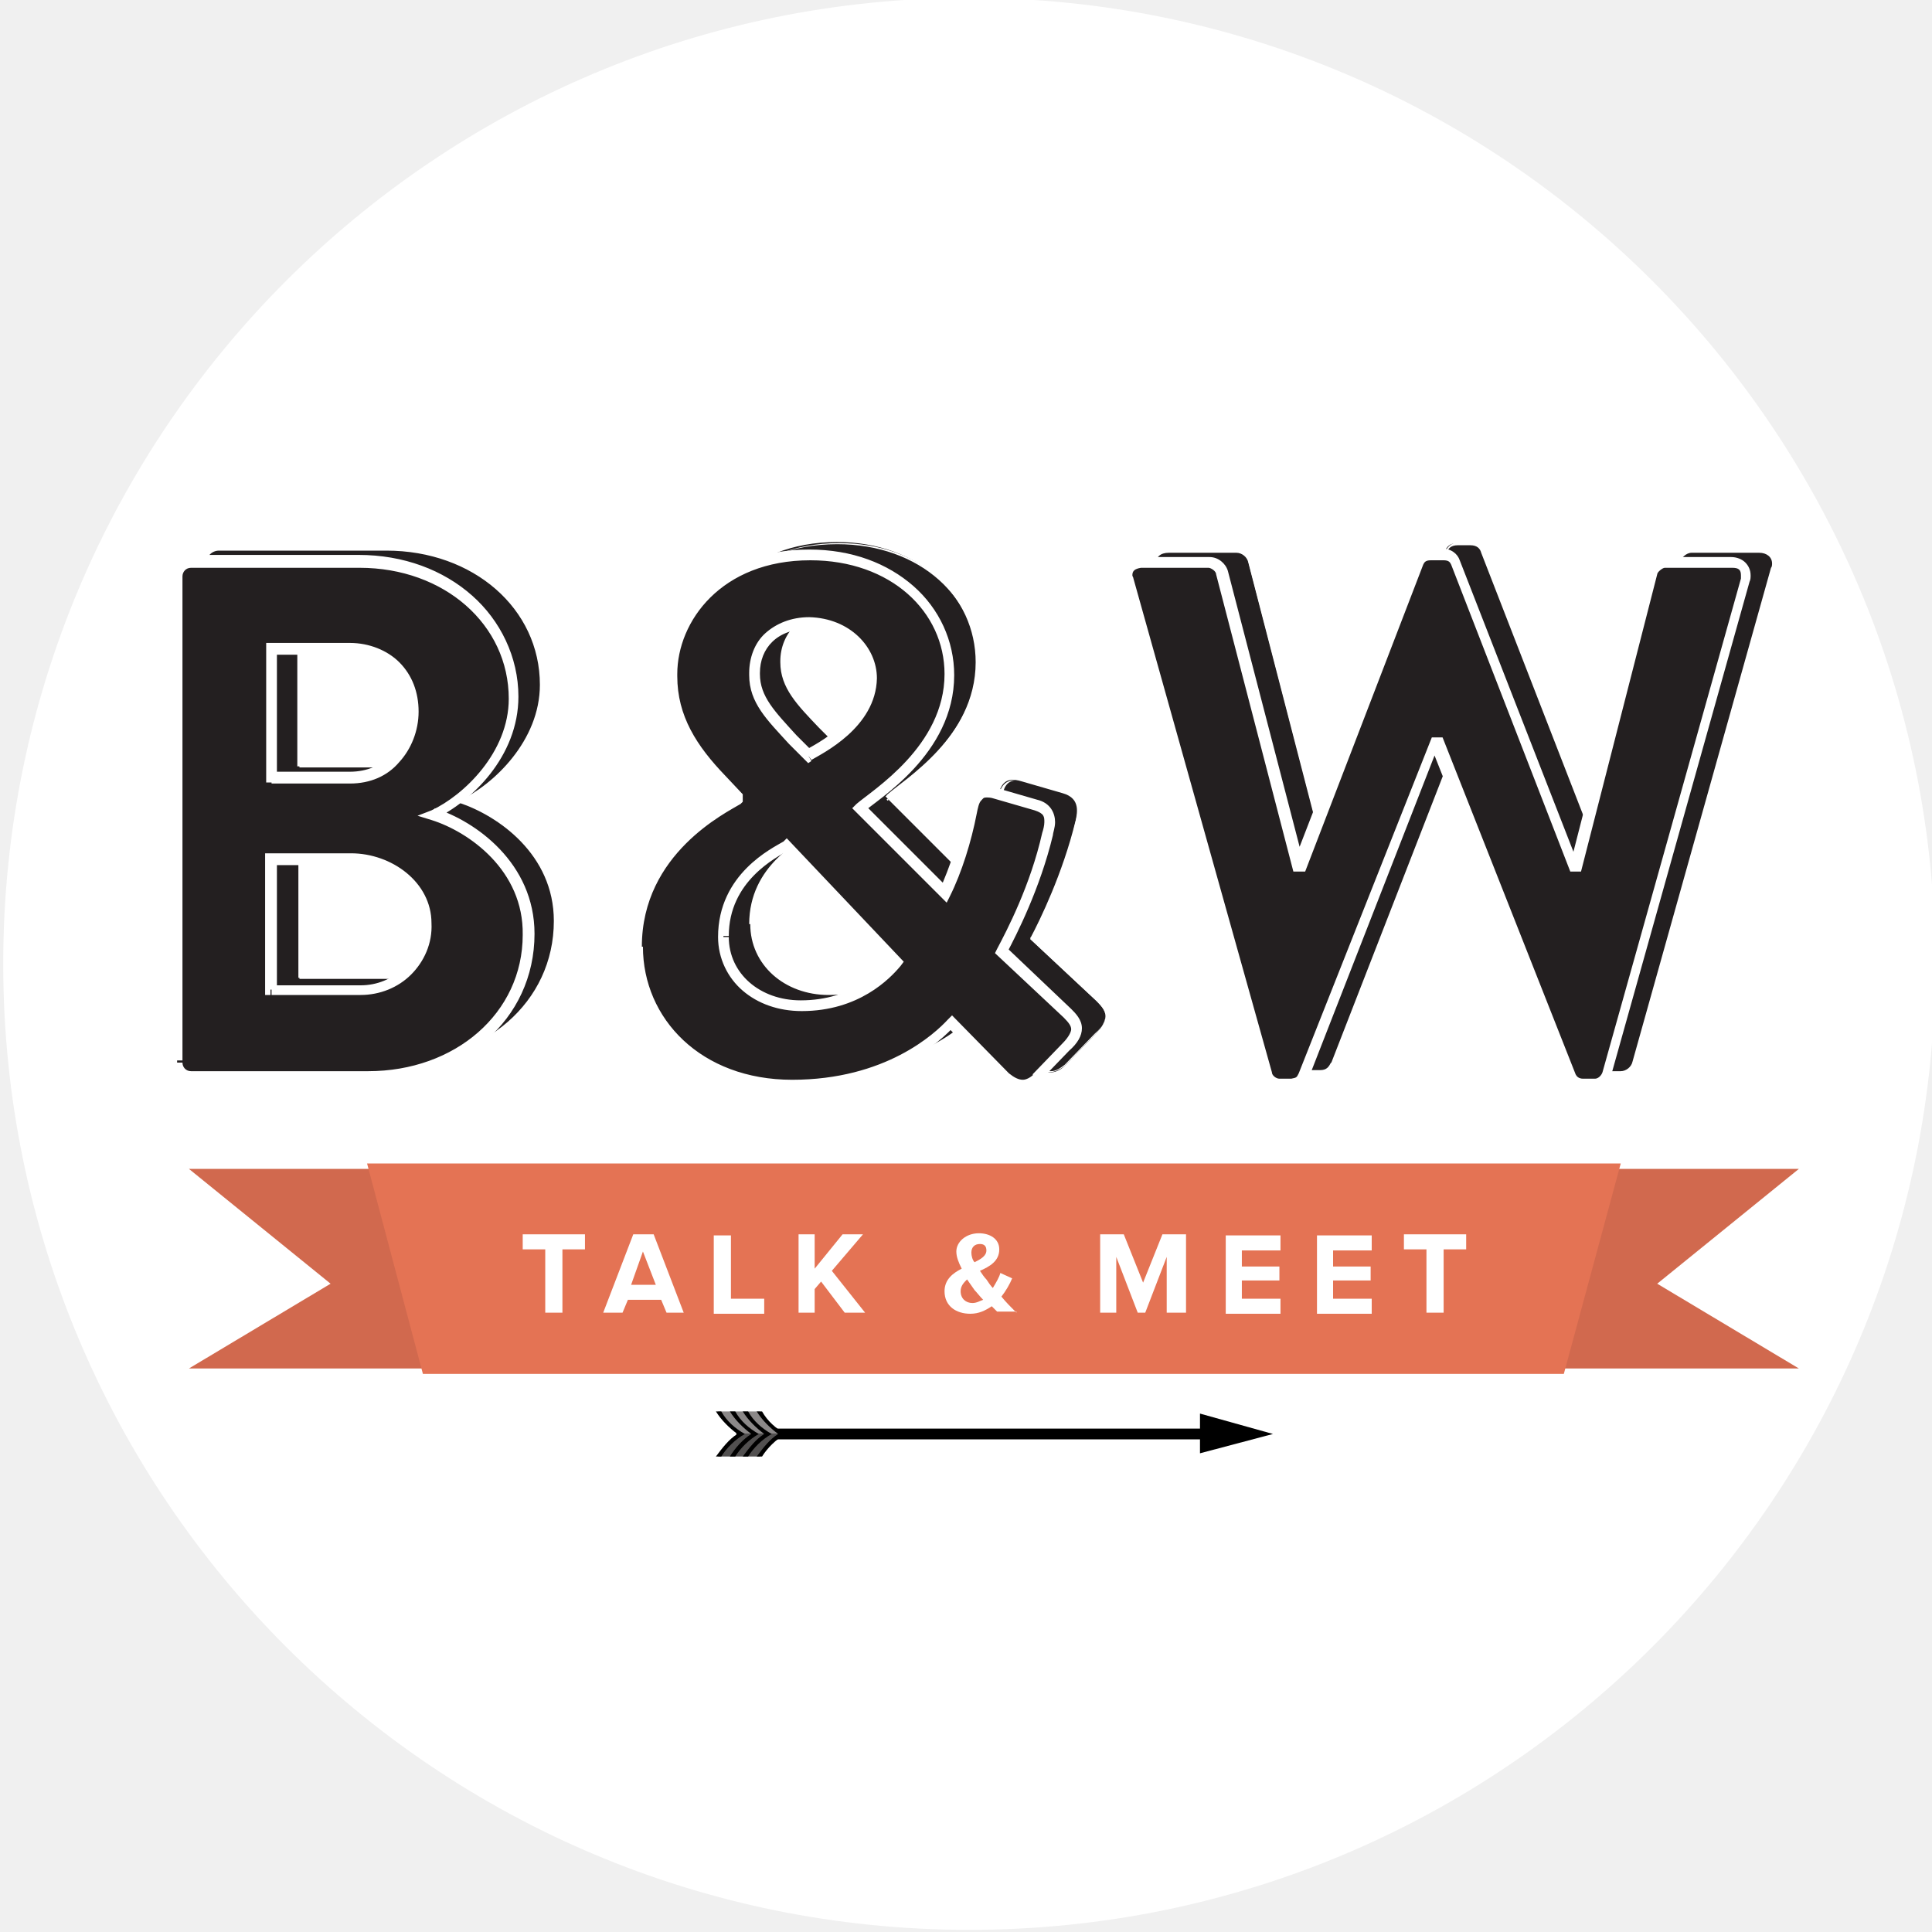
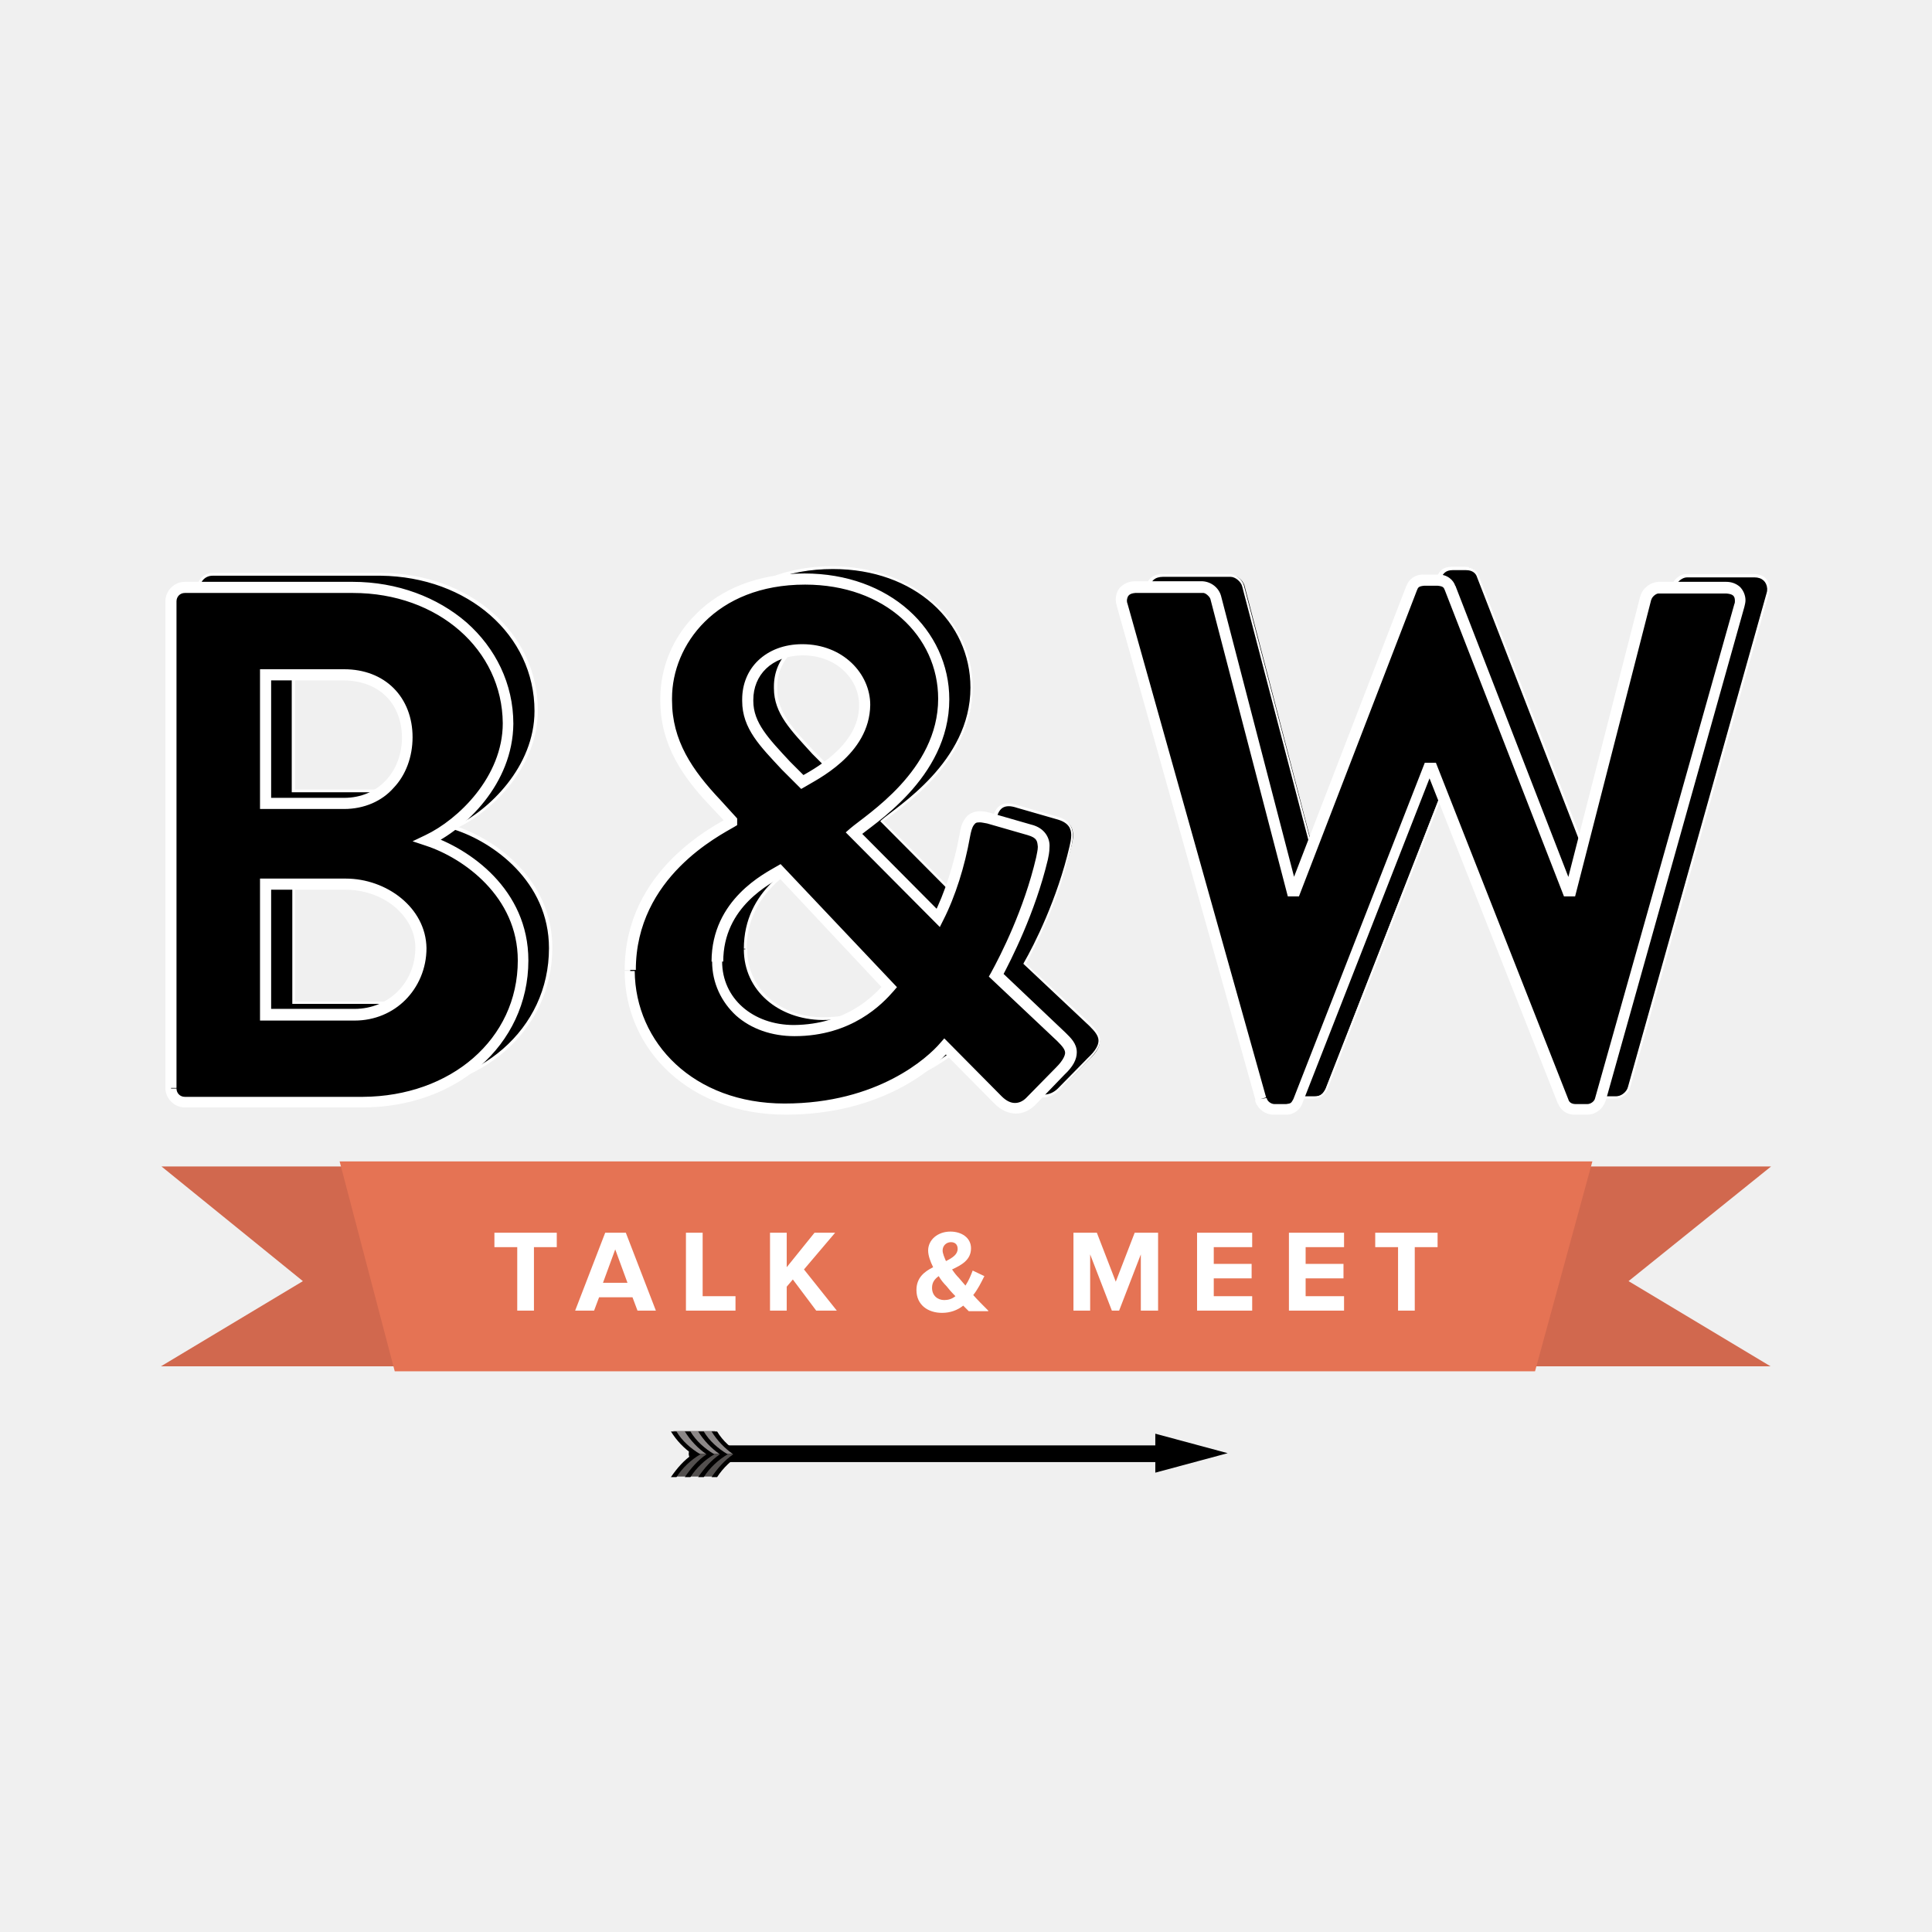
- <svg xmlns="http://www.w3.org/2000/svg" version="1.1" id="Layer_1" x="0px" y="0px" viewBox="0 0 180 180" enable-background="new 0 0 180 180" xml:space="preserve">
-   <circle fill="#FFFFFF" cx="90.3" cy="89.8" r="90" />
+ <svg xmlns="http://www.w3.org/2000/svg" version="1.1" x="0px" y="0px" viewBox="0 0 347 347" enable-background="new 0 0 347 347" xml:space="preserve">
  <g>
-     <polyline fill="#D1694E" points="154.4,119.6 167.6,108.9 127.9,108.9 57.4,108.9 17.6,108.9 30.8,119.6 17.6,127.5 57.4,127.5   127.8,127.5 167.6,127.5  " />
-     <polygon fill="#E47354" points="145.7,128 39.4,128 34.2,108.4 151,108.4  " />
-     <path fill="#FFFFFF" d="M134.5,122.3v-5.9h2.1v-1.4h-5.8v1.4h2.1v5.9H134.5z M127.8,122.3V121h-3.6v-1.7h3.5V118h-3.5v-1.5h3.6   v-1.4h-5.1v7.3H127.8z M119.3,122.3V121h-3.6v-1.7h3.5V118h-3.5v-1.5h3.6v-1.4h-5.1v7.3H119.3z M110.5,122.3v-7.3h-2.2l-1.8,4.5   l-1.8-4.5h-2.2v7.3h1.5v-5.2l2,5.2h0.7l2-5.2v5.2H110.5z M90.5,116.7c0-0.5,0.3-0.8,0.8-0.8c0.4,0,0.6,0.2,0.6,0.6   c0,0.5-0.5,0.8-1.1,1.1C90.6,117.4,90.5,117,90.5,116.7z M90.6,121.4c-0.6,0-1.1-0.4-1.1-1.1c0-0.5,0.3-0.8,0.6-1.1   c0.2,0.3,0.5,0.7,0.7,1c0.2,0.2,0.5,0.6,0.8,0.9C91.3,121.2,91,121.4,90.6,121.4z M94.7,122.3c-0.5-0.5-1-1-1.4-1.5   c0.4-0.5,0.8-1.2,1-1.7l-1.1-0.5c-0.1,0.4-0.4,0.9-0.7,1.4c-0.2-0.2-0.4-0.5-0.6-0.8c-0.2-0.2-0.4-0.5-0.6-0.8   c0.9-0.4,1.8-0.9,1.8-2c0-1-0.9-1.5-1.9-1.5c-1.2,0-2.1,0.8-2.1,1.7c0,0.5,0.2,1,0.5,1.6c-0.8,0.4-1.6,1-1.6,2.1   c0,1.4,1.1,2.1,2.4,2.1c0.8,0,1.4-0.3,2-0.7c0.2,0.2,0.4,0.4,0.5,0.5H94.7z M80.6,122.3l-3.1-3.9l2.9-3.4h-1.9l-2.6,3.2v-3.2h-1.5   v7.3h1.5v-2.2l0.6-0.7l2.2,2.9H80.6z M71.2,122.3V121h-3.1v-5.9h-1.6v7.3H71.2z M61.1,119.7h-2.3l1.1-3.1L61.1,119.7z M63.7,122.3   l-2.8-7.3H59l-2.8,7.3h1.8l0.5-1.2h3.1l0.5,1.2H63.7z M52.4,122.3v-5.9h2.1v-1.4h-5.8v1.4h2.1v5.9H52.4z" />
-     <line fill="none" stroke="#000000" stroke-linecap="round" stroke-linejoin="round" x1="69.1" y1="133.6" x2="113.1" y2="133.6" />
-     <path fill="#8B8888" d="M68.9,133.6c-0.8-0.6-1.5-1.3-2-2.1h3.9c0.5,0.9,1.3,1.6,2.2,2.1H68.9z" />
-     <path fill="#525050" d="M73,133.6c-0.9,0.5-1.7,1.3-2.2,2.1h-3.9c0.5-0.8,1.2-1.6,2-2.1H73z" />
-     <path d="M71,131.5c0.5,0.9,1.3,1.6,2.2,2.1c-0.9,0.5-1.7,1.3-2.2,2.1h-0.5c0.6-0.8,1.2-1.6,2-2.1c-0.8-0.6-1.5-1.3-2-2.1H71z" />
-     <path d="M69.7,131.5c0.5,0.9,1.3,1.6,2.2,2.1c-0.9,0.5-1.7,1.3-2.2,2.1h-0.5c0.6-0.8,1.2-1.6,2-2.1c-0.8-0.6-1.5-1.3-2-2.1H69.7z" />
-     <path d="M68.5,131.5c0.5,0.9,1.3,1.6,2.2,2.1c-0.9,0.5-1.7,1.3-2.2,2.1H68c0.5-0.8,1.2-1.6,2-2.1c-0.8-0.6-1.5-1.3-2-2.1H68.5z" />
-     <path d="M67.2,131.5c0.5,0.9,1.3,1.6,2.2,2.1c-0.9,0.5-1.7,1.3-2.2,2.1h-0.5c0.6-0.8,1.2-1.6,2-2.1c-0.8-0.6-1.5-1.3-2-2.1H67.2z" />
-     <polygon points="111.8,135.4 118.6,133.6 111.8,131.7  " />
-     <path fill="#231F20" d="M120.6,98.9c0.1,0.5,0.7,1,1.2,1h1.1c0.7,0,1-0.3,1.2-0.8l12.1-31h0.3l12.3,31c0.1,0.4,0.5,0.8,1.2,0.8h1.1   c0.5,0,1.1-0.4,1.2-1l12.9-46c0.3-1-0.3-1.6-1.2-1.6h-6.3c-0.5,0-1.1,0.5-1.2,1l-7,27.3h-0.3l-11-28.2c-0.1-0.4-0.5-0.8-1.2-0.8   h-1.2c-0.7,0-1,0.3-1.2,0.8l-10.9,28.2h-0.3l-7.1-27.3c-0.1-0.5-0.7-1-1.2-1h-6.3c-1,0-1.5,0.7-1.2,1.6L120.6,98.9z M70,86.1   c0-5.5,4.7-7.7,5.8-8.4L86,88.5c-1,1.2-3.7,4-8.8,4C73.2,92.5,70,89.9,70,86.1z M77.9,69.3l-1.5-1.5c-2.1-2.2-3.6-3.8-3.6-6.2   c0-2.5,1.9-4.7,5.1-4.7c3.6,0,5.8,2.5,5.8,5.1C83.7,66.4,78.9,68.7,77.9,69.3z M61.9,87c0,7,5.8,12.9,14.5,12.9   c8.9,0,13.7-4.4,14.9-5.8l4.9,5c1.1,1.1,2.2,1,3,0.2l2.8-2.9c1.6-1.6,1-2.3,0.1-3.2L96,87.5c0.9-1.6,3.1-6,4.2-10.9   c0.1-0.7,0.6-2.2-1.2-2.7l-3.8-1.1c-1.6-0.5-2,0.3-2.3,1.7c-0.5,2.6-1.4,5.4-2.5,7.6l-7.9-7.9c1.4-1.2,8.4-5.4,8.4-12.5   c0-6.2-5.3-11.2-12.9-11.2c-8.6,0-12.9,5.9-12.9,11.1c-0.1,4,1.9,7,4.7,9.9l1.4,1.6v0.1C70.1,74,61.9,77.9,61.9,87z M27.9,91.1   V78.9h7.5c3.6,0,7,2.5,7,6c0,3.6-2.7,6.2-6.2,6.2H27.9z M27.9,71.4v-12h7.3c3.5,0,5.9,2.4,5.9,5.8c0,3.4-2.4,6.2-5.9,6.2H27.9z    M19.1,97.9c0,0.7,0.5,1.3,1.3,1.3h16.6c8.4,0,14.9-5.5,14.9-13.2c0-6.3-5.3-10-8.9-11.2c3.2-1.5,7.5-5.6,7.5-10.9   c0-7.2-6.3-12.7-14.5-12.7H20.4c-0.8,0-1.3,0.6-1.3,1.3V97.9z" />
-     <path fill="#FFFFFF" d="M120.6,98.9l-0.1,0c0.2,0.6,0.7,1.1,1.4,1.1l1.1,0c0.7,0,1.1-0.4,1.3-0.8l0,0l12.1-30.9h0.2l12.2,30.9   c0.2,0.5,0.6,0.8,1.3,0.8l1.1,0c0.6,0,1.2-0.4,1.4-1.1l12.9-46c0.1-0.2,0.1-0.3,0.1-0.5c0-0.8-0.6-1.3-1.4-1.3l-6.3,0   c-0.6,0-1.2,0.5-1.4,1.1l-7,27.2h-0.1l-10.9-28.1c-0.1-0.4-0.6-0.8-1.3-0.8l-1.2,0c-0.7,0-1.1,0.4-1.3,0.8l-10.9,28.1h-0.1   l-7.1-27.2c-0.2-0.5-0.7-1-1.4-1.1l-6.3,0c-0.8,0-1.4,0.5-1.4,1.3c0,0.2,0,0.3,0.1,0.5l12.9,46L120.6,98.9l0.1,0l-12.9-46   c0-0.2-0.1-0.3-0.1-0.4c0-0.6,0.4-1,1.2-1l6.3,0c0.5,0,1,0.4,1.1,0.9l7.1,27.4h0.4h0.1l10.9-28.3c0.1-0.4,0.4-0.7,1-0.7h1.2   c0.6,0,0.9,0.3,1,0.7l11,28.3h0.4h0.1l7-27.4c0.1-0.4,0.6-0.9,1.1-0.9l6.3,0c0.7,0,1.2,0.4,1.2,1c0,0.1,0,0.3-0.1,0.4l-12.9,46   c-0.1,0.5-0.6,0.9-1.1,0.9l-1.1,0c-0.6,0-0.9-0.3-1-0.7l-12.3-31.1h-0.4h-0.1L124,99.1l0.1,0L124,99c-0.2,0.4-0.4,0.7-1,0.7l-1.1,0   c-0.5,0-1-0.4-1.1-0.9L120.6,98.9z M70,86.1h0.1c0-5.4,4.6-7.6,5.8-8.3l-0.1-0.1l-0.1,0.1l10.2,10.8l0.1-0.1l-0.1-0.1   c-1,1.2-3.7,4-8.7,4c-4,0-7.1-2.6-7.1-6.3H70h-0.1c0,3.8,3.2,6.6,7.3,6.6c5.2,0,7.9-2.9,8.9-4.1l0.1-0.1l-10.4-11l-0.1,0.1   c-1.1,0.7-5.9,3-5.9,8.5H70z M77.9,69.3L77.9,69.3l-1.4-1.6c-2-2.1-3.5-3.7-3.5-5.9c0,0,0-0.1,0-0.1c0-2.5,1.8-4.5,4.9-4.5   c3.5,0,5.7,2.5,5.7,5c0,4.1-4.7,6.5-5.8,7.1L77.9,69.3L77.9,69.3L77.9,69.3l0.1,0.1c1-0.6,5.9-2.9,5.9-7.3c0-2.7-2.3-5.3-6-5.3   c-3.2,0-5.2,2.2-5.2,4.8c0,0,0,0.1,0,0.1c0,2.4,1.6,4,3.6,6.1l1.6,1.6l0.1-0.1L77.9,69.3z M61.9,87h-0.1c0,3.5,1.5,6.8,4,9.2   c2.6,2.4,6.2,3.9,10.6,3.9c8.9,0,13.8-4.4,15-5.9L91.2,94l-0.1,0.1l4.9,5c0.6,0.6,1.2,0.8,1.7,0.8c0.5,0,1-0.2,1.5-0.6l2.8-2.9   c0.7-0.7,1-1.3,1-1.8c0-0.6-0.5-1.1-0.9-1.5l-6.1-5.8L96,87.5l0.1,0.1c0.9-1.6,3.1-6,4.3-10.9c0.1-0.3,0.2-0.7,0.2-1.1   c0-0.7-0.3-1.4-1.4-1.7l-3.8-1.1c-0.3-0.1-0.6-0.1-0.9-0.1c-1,0-1.4,0.8-1.6,2c-0.5,2.6-1.4,5.4-2.5,7.6l0.1,0.1l0.1-0.1l-7.9-7.9   l-0.1,0.1l0.1,0.1c1.3-1.2,8.4-5.4,8.4-12.6c0-6.2-5.3-11.3-13.1-11.3c-4.3,0-7.6,1.5-9.8,3.6c-2.2,2.1-3.3,5-3.3,7.6   c0,0.1,0,0.1,0,0.2c0,4,2,6.9,4.7,9.7l1.4,1.5v0.1h0.1l-0.1-0.1c-1.2,0.7-9.5,4.7-9.5,13.9H61.9H62c0-9,8.1-12.9,9.4-13.7l0.1,0   v-0.2V73L70,71.4c-2.7-2.8-4.6-5.7-4.6-9.6c0-0.1,0-0.1,0-0.2c0-5.1,4.2-11,12.8-11c7.6,0,12.8,4.9,12.8,11c0,7-6.9,11.1-8.3,12.4   l-0.1,0.1l8.1,8.2l0.1-0.2c1.1-2.2,2-5,2.5-7.6c0.2-1.2,0.5-1.7,1.3-1.8c0.2,0,0.5,0,0.8,0.1l3.8,1.1c1,0.3,1.2,0.9,1.2,1.5   c0,0.4-0.1,0.8-0.2,1.1c-1.2,4.9-3.3,9.2-4.2,10.9l0,0.1l6.2,5.8c0.5,0.5,0.8,0.9,0.8,1.4c0,0.4-0.2,0.9-1,1.6l-2.8,2.9   c-0.4,0.3-0.8,0.6-1.3,0.6c-0.5,0-1-0.2-1.5-0.8l-5-5.1l-0.1,0.1c-1.2,1.4-6,5.8-14.8,5.8C67.7,99.7,62,93.9,62,87H61.9z    M27.9,91.1H28V79l7.3,0c3.5,0,6.8,2.5,6.9,5.8c0,3.5-2.7,6.1-6,6.1l-8.3,0V91.1H28H27.9v0.1h8.3c3.5,0,6.3-2.7,6.3-6.4   c0-3.5-3.5-6.1-7.1-6.1l-7.6,0v12.4h0.1V91.1z M27.9,71.4H28V59.5l7.2,0c3.4,0,5.8,2.3,5.8,5.7c0,3.4-2.3,6-5.8,6l-7.3,0V71.4H28   H27.9v0.1h7.3c3.6,0,6-2.8,6-6.3c0-3.5-2.5-5.9-6-6l-7.5,0v12.2h0.1V71.4z M19.1,97.9h-0.1c0,0.8,0.6,1.4,1.4,1.4h16.6   c4.2,0,8-1.4,10.7-3.8c2.7-2.4,4.4-5.7,4.4-9.6c0-6.4-5.3-10.1-9-11.3l0,0.1l0.1,0.1c3.3-1.5,7.6-5.7,7.6-11   c0-7.3-6.4-12.8-14.6-12.8H20.4c-0.8,0-1.4,0.7-1.4,1.4l0,45.3H19.1h0.1V52.5c0-0.6,0.5-1.2,1.2-1.2H36c8.1,0,14.3,5.4,14.3,12.5   c0,5.2-4.3,9.3-7.5,10.8l-0.3,0.1l0.3,0.1c3.6,1.2,8.8,4.8,8.8,11c0,7.6-6.5,13.1-14.8,13.1H20.4c-0.7,0-1.2-0.6-1.2-1.2H19.1z" />
-     <path fill="#231F20" d="M118,100c0.1,0.5,0.7,1,1.2,1h1.1c0.7,0,1-0.3,1.2-0.8l12.1-31h0.3l12.3,31c0.1,0.4,0.5,0.8,1.2,0.8h1.1   c0.5,0,1.1-0.4,1.2-1l12.9-46c0.3-1-0.3-1.6-1.2-1.6h-6.3c-0.5,0-1.1,0.5-1.2,1l-7,27.3h-0.3l-11-28.2c-0.1-0.4-0.5-0.8-1.2-0.8   h-1.2c-0.7,0-1,0.3-1.2,0.8l-10.9,28.2H121l-7.1-27.3c-0.1-0.5-0.7-1-1.2-1h-6.3c-1,0-1.5,0.7-1.2,1.6L118,100z M67.4,87.2   c0-5.5,4.7-7.7,5.8-8.4l10.2,10.8c-1,1.2-3.7,4-8.8,4C70.6,93.7,67.4,91,67.4,87.2z M75.3,70.4l-1.5-1.5c-2.1-2.2-3.6-3.8-3.6-6.2   c0-2.5,1.9-4.7,5.1-4.7c3.6,0,5.8,2.5,5.8,5.1C81.1,67.5,76.3,69.8,75.3,70.4z M59.3,88.1c0,7,5.8,12.9,14.5,12.9   c8.9,0,13.7-4.4,14.9-5.8l4.9,5c1.1,1.1,2.2,1,3,0.2l2.8-2.9c1.6-1.6,1-2.3,0.1-3.2l-6.1-5.8c0.9-1.6,3.1-6,4.2-10.9   c0.1-0.7,0.6-2.2-1.2-2.7l-3.8-1.1c-1.6-0.5-2,0.3-2.3,1.7c-0.5,2.6-1.4,5.4-2.5,7.6l-7.9-7.9c1.4-1.2,8.4-5.4,8.4-12.5   c0-6.2-5.3-11.2-12.9-11.2c-8.6,0-12.9,5.9-12.9,11.1c-0.1,4,1.9,7,4.7,9.9l1.4,1.6v0.1C67.5,75.1,59.3,79.1,59.3,88.1z M25.3,92.2   V80h7.5c3.6,0,7,2.5,7,6c0,3.6-2.7,6.2-6.2,6.2H25.3z M25.3,72.5v-12h7.3c3.5,0,5.9,2.4,5.9,5.8c0,3.4-2.4,6.2-5.9,6.2H25.3z    M16.5,99c0,0.7,0.5,1.3,1.3,1.3h16.6c8.4,0,14.9-5.5,14.9-13.2c0-6.3-5.3-10-8.9-11.2c3.2-1.5,7.5-5.6,7.5-10.9   c0-7.2-6.3-12.7-14.5-12.7H17.8c-0.8,0-1.3,0.6-1.3,1.3V99z" />
-     <path fill="#FFFFFF" d="M118,100l-0.5,0.1c0.2,0.8,0.9,1.3,1.7,1.4l1.1,0c0.9,0,1.4-0.6,1.6-1l0,0l12.1-31l-0.5-0.2v0.5h0.3v-0.5   l-0.5,0.2l12.3,31l0.5-0.2l-0.5,0.2c0.2,0.6,0.8,1.1,1.7,1.1l1.1,0c0.8,0,1.5-0.6,1.7-1.4l-0.5-0.1l0.5,0.1l12.9-46   c0.1-0.2,0.1-0.4,0.1-0.6c0-0.5-0.2-0.9-0.5-1.2c-0.3-0.3-0.8-0.5-1.3-0.5l-6.3,0c-0.9,0-1.5,0.6-1.7,1.3l0,0l-7,27.3l0.5,0.1v-0.5   h-0.3v0.5l0.5-0.2l-11-28.2l-0.5,0.2l0.5-0.2c-0.2-0.6-0.8-1.1-1.7-1.1l-1.2,0c-0.9,0-1.5,0.5-1.7,1.1l0.5,0.2l-0.5-0.2l-10.9,28.2   l0.5,0.2v-0.5H121v0.5l0.5-0.1l-7.1-27.3l0,0c-0.2-0.7-0.9-1.3-1.7-1.3l-6.3,0c-0.5,0-1,0.1-1.3,0.5c-0.3,0.3-0.5,0.8-0.5,1.2   c0,0.2,0,0.4,0.1,0.6l12.9,46L118,100l-0.5,0.1L118,100l0.5-0.1l-12.9-46c0-0.1-0.1-0.2-0.1-0.3c0-0.4,0.2-0.6,0.8-0.7l6.3,0   c0.2,0,0.7,0.3,0.7,0.6l0.5-0.1l-0.5,0.1l7.2,27.7h0.7h0.4l11-28.6l0,0c0.1-0.2,0.2-0.4,0.7-0.4h1.2c0.5,0,0.6,0.2,0.7,0.4l0,0   l11.1,28.6h0.6h0.4l7.1-27.7l-0.5-0.1l0.5,0.1c0-0.2,0.5-0.6,0.7-0.6l6.3,0c0.6,0,0.8,0.2,0.8,0.7c0,0.1,0,0.2,0,0.3l-12.9,46l0,0   c-0.1,0.3-0.4,0.6-0.7,0.6l-1.1,0c-0.4,0-0.6-0.2-0.7-0.4l0,0l-12.4-31.4h-1L121,100l0.5,0.2L121,100c-0.2,0.4-0.2,0.4-0.7,0.5   l-1.1,0c-0.3,0-0.7-0.3-0.7-0.6l0,0L118,100z M67.4,87.2h0.5c0-5.1,4.4-7.3,5.6-8l-0.3-0.4l-0.4,0.4L83.1,90l0.4-0.4L83,89.3   c-1,1.1-3.5,3.9-8.4,3.9c-3.8,0-6.7-2.5-6.7-5.9H67.4h-0.5c0,2,0.9,3.8,2.3,5c1.4,1.2,3.3,1.9,5.5,1.9c5.3,0,8.2-3,9.2-4.2l0.3-0.4   L73.3,78.1L73,78.4c-1,0.6-6.1,3-6.1,8.9H67.4z M75.3,70.4l0.4-0.4l-1.5-1.5l-0.4,0.4l0.4-0.4c-2-2.2-3.4-3.6-3.4-5.7   c0,0,0-0.1,0-0.1l0,0v0c0-2.3,1.6-4.1,4.5-4.1c3.3,0,5.3,2.3,5.3,4.6c0,3.8-4.5,6.1-5.6,6.7L75.3,70.4l0.4-0.4L75.3,70.4l0.3,0.4   c1-0.6,6-3,6.1-7.6c0-2.9-2.5-5.6-6.3-5.7c-1.7,0-3.1,0.6-4.1,1.5c-1,0.9-1.5,2.3-1.5,3.7h0.5l-0.5,0c0,0.1,0,0.1,0,0.2   c0,2.6,1.7,4.2,3.7,6.4l0,0l1.8,1.8l0.3-0.2L75.3,70.4z M59.3,88.1h-0.5c0,3.6,1.5,7,4.1,9.4c2.6,2.4,6.4,4,10.8,4   c9.1,0,14-4.5,15.3-6l-0.4-0.3l-0.4,0.4l4.9,5c0.6,0.6,1.3,1,2,0.9c0.7,0,1.3-0.3,1.7-0.7l0,0l2.8-2.9l-0.4-0.4l0.4,0.4   c0.8-0.7,1.2-1.4,1.2-2.1c0-0.8-0.6-1.4-1-1.8l0,0l-6.1-5.8l-0.4,0.4l0.5,0.2c0.9-1.7,3.1-6,4.3-11l0,0l0,0c0-0.2,0.2-0.7,0.2-1.2   c0-0.8-0.4-1.8-1.7-2.1L96.5,75l0.1-0.5l-3.8-1.1c-0.3-0.1-0.7-0.2-1-0.2c-0.6,0-1.1,0.3-1.4,0.7c-0.3,0.4-0.4,1-0.5,1.6   c-0.5,2.6-1.4,5.3-2.4,7.5l0.5,0.2l0.4-0.4l-7.9-7.9l-0.4,0.4l0.3,0.4c1.3-1.2,8.5-5.4,8.5-12.8c0-3.2-1.4-6.2-3.8-8.3   c-2.4-2.1-5.7-3.4-9.7-3.4c-4.4,0-7.8,1.5-10.1,3.7c-2.3,2.2-3.4,5.1-3.4,7.9c0,0.1,0,0.1,0,0.2c0,4.1,2.1,7.2,4.8,10l0.4-0.4   L66.9,73l1.4,1.6l0.4-0.3h-0.5v0.1h0.5l-0.3-0.4c-1.2,0.7-9.7,4.8-9.7,14.2H59.3h0.5c0-8.7,7.9-12.5,9.2-13.3l0.2-0.2v-0.4V74   l-1.6-1.7l0,0c-2.7-2.8-4.5-5.6-4.5-9.3c0-0.1,0-0.1,0-0.2c0-4.9,4.1-10.6,12.4-10.6C83,52.2,88,57,88,62.8   c0,6.7-6.7,10.8-8.2,12.1l-0.4,0.4l8.8,8.8l0.3-0.6c1.1-2.2,2-5.1,2.5-7.7c0.1-0.5,0.2-1,0.4-1.2c0.2-0.2,0.2-0.3,0.5-0.3   c0.2,0,0.4,0,0.7,0.1l3.8,1.1l0,0c0.9,0.3,0.9,0.6,0.9,1.1c0,0.3-0.1,0.7-0.2,1l0.5,0.1l-0.5-0.1c-1.1,4.9-3.3,9.1-4.2,10.8   l-0.2,0.4l6.4,6l0.4-0.4l-0.4,0.4c0.5,0.5,0.7,0.8,0.7,1.1c0,0.2-0.2,0.7-0.8,1.3l0,0l-2.8,2.9l0.4,0.4l-0.3-0.4   c-0.3,0.3-0.7,0.5-1,0.5c-0.4,0-0.8-0.2-1.3-0.6l-5.3-5.4l-0.4,0.4c-1.2,1.3-5.8,5.6-14.5,5.6c-8.5,0-13.9-5.7-13.9-12.4H59.3z    M25.3,92.2h0.5V80.6h6.9c1.7,0,3.3,0.6,4.5,1.6c1.2,1,2,2.3,2,3.9c0,3.3-2.5,5.7-5.6,5.7l-8.3,0V92.2h0.5H25.3v0.5h8.3   c1.8,0,3.5-0.7,4.7-1.9c1.2-1.2,2-2.9,1.9-4.8c0-3.8-3.7-6.5-7.5-6.5l-8,0v13.2h0.5V92.2z M25.3,72.5h0.5V61l6.8,0   c3.2,0,5.3,2.1,5.4,5.3c0,3.2-2.2,5.6-5.4,5.6l-7.3,0V72.5h0.5H25.3V73h7.3c1.9,0,3.5-0.7,4.6-2c1.1-1.2,1.8-2.9,1.8-4.7   c0-1.8-0.6-3.4-1.8-4.6c-1.1-1.1-2.8-1.8-4.6-1.8l-7.8,0v13h0.5V72.5z M16.5,99h-0.5c0,1,0.8,1.8,1.8,1.8h16.6   c4.3,0,8.1-1.4,10.9-3.9c2.8-2.4,4.5-5.9,4.5-9.9c0-6.6-5.5-10.5-9.3-11.7l-0.2,0.5l0.2,0.5c3.4-1.6,7.8-5.8,7.8-11.4   c0-3.7-1.7-7.1-4.3-9.4c-2.7-2.4-6.4-3.8-10.6-3.8H17.8c-1.1,0-1.8,0.9-1.8,1.8l0,45.3H16.5H17V53.7c0-0.4,0.3-0.8,0.8-0.8h15.7   c7.9,0,13.9,5.3,13.9,12.2c0,5-4.2,9-7.2,10.4L38.9,76l1.3,0.4c3.5,1.1,8.6,4.7,8.5,10.7c0,7.3-6.3,12.7-14.4,12.7H17.8   c-0.5,0-0.8-0.4-0.8-0.8H16.5z" />
+     <polyline fill="#D1684E" points="292.5,230.1 318.1,209.5 241.4,209.5 105.6,209.5 29,209.5 54.4,230.1 28.9,245.4 105.6,245.4   241.4,245.4 318,245.4   " />
+     <polygon fill="#E57354" points="275.7,246.3 70.9,246.3 61,208.6 286,208.6   " />
+     <path fill="#FFFFFF" d="M254.1,235.4V224h4.1v-2.6H247v2.6h4.1v11.4H254.1z M241.4,235.4v-2.6h-6.9v-3.2h6.8v-2.6h-6.8V224h6.9   v-2.6h-9.9v14H241.4z M224.9,235.4v-2.6H218v-3.2h6.8v-2.6H218V224h6.9v-2.6H215v14H224.9z M208,235.4v-14h-4.2l-3.4,8.8l-3.4-8.8   h-4.2v14h3v-10.1l3.9,10.1h1.3l3.9-10.1v10.1H208z M169.3,224.6c0-0.9,0.7-1.5,1.5-1.5c0.7,0,1.2,0.4,1.2,1.2c0,1-0.9,1.6-2.1,2.2   C169.6,225.8,169.3,225.1,169.3,224.6z M169.6,233.5c-1.2,0-2.2-0.8-2.2-2.2c0-1,0.5-1.6,1.2-2.1c0.4,0.7,0.9,1.3,1.4,1.8   c0.3,0.4,0.9,1.1,1.6,1.8C171,233.3,170.3,233.5,169.6,233.5z M177.5,235.4c-1-1-1.9-1.9-2.7-2.8c0.8-1,1.4-2.2,2-3.4l-2.1-1   c-0.3,0.8-0.7,1.8-1.3,2.7c-0.4-0.5-0.8-0.9-1.2-1.4c-0.4-0.4-0.8-0.9-1.2-1.5c1.7-0.8,3.4-1.7,3.4-3.8c0-1.9-1.7-3-3.7-3   c-2.3,0-4,1.5-4,3.4c0,0.9,0.4,2,0.9,3c-1.6,0.8-3,1.9-3,4.1c0,2.7,2.1,4.1,4.6,4.1c1.5,0,2.8-0.5,3.8-1.3c0.4,0.4,0.8,0.8,1,1   H177.5z M150.3,235.4l-5.9-7.4l5.6-6.6h-3.7l-5,6.2v-6.2h-3v14h3v-4.3l1.1-1.3l4.2,5.6H150.3z M132.1,235.4v-2.6h-5.9v-11.4h-3v14   H132.1z M112.7,230.4h-4.4l2.2-6L112.7,230.4z M117.8,235.4l-5.4-14h-3.7l-5.4,14h3.4l0.9-2.4h6l0.9,2.4H117.8z M95.9,235.4V224   h4.1v-2.6H88.8v2.6h4.1v11.4H95.9z" />
+     <line fill="none" stroke="#000000" stroke-width="3" stroke-linecap="round" stroke-linejoin="round" x1="125.2" y1="261.1" x2="209.9" y2="261.1" />
+     <path fill="#8C8888" d="M124.8,261.1c-1.6-1.1-2.9-2.5-3.9-4.1h7.5c1,1.7,2.6,3.1,4.3,4.1H124.8z" />
+     <path fill="#53504F" d="M132.7,261.1c-1.7,1-3.2,2.4-4.3,4.1h-7.5c1.1-1.6,2.3-3,3.9-4.1H132.7z" />
+     <path d="M128.8,257.1c1,1.7,2.6,3.1,4.3,4.1c-1.7,1-3.2,2.4-4.3,4.1h-1c1.1-1.6,2.3-3,3.9-4.1c-1.6-1.1-2.9-2.5-3.9-4.1H128.8z" />
+     <path d="M126.4,257.1c1,1.7,2.6,3.1,4.3,4.1c-1.7,1-3.2,2.4-4.3,4.1h-1c1.1-1.6,2.3-3,3.9-4.1c-1.6-1.1-2.9-2.5-3.9-4.1H126.4z" />
+     <path d="M124,257.1c1,1.7,2.6,3.1,4.3,4.1c-1.7,1-3.2,2.4-4.3,4.1h-1c1.1-1.6,2.3-3,3.9-4.1c-1.6-1.1-2.9-2.5-3.9-4.1H124z" />
+     <path d="M121.5,257.1c1,1.7,2.6,3.1,4.3,4.1c-1.7,1-3.2,2.4-4.3,4.1h-1c1.1-1.6,2.3-3,3.9-4.1c-1.6-1.1-2.9-2.5-3.9-4.1H121.5z" />
+     <polygon points="207.5,264.5 220.5,261 207.5,257.5   " />
+     <path d="M231.4,195.2c0.3,1.1,1.3,1.8,2.4,1.8h2.1c1.3,0,1.8-0.7,2.2-1.5l23.4-59.8h0.7l23.6,59.8c0.3,0.8,1.1,1.5,2.2,1.5h2.1   c1.1,0,2.1-0.8,2.4-1.8l24.9-88.7c0.5-1.8-0.5-3.2-2.4-3.2H303c-1.1,0-2.1,0.9-2.4,1.8l-13.5,52.7h-0.5l-21.1-54.4   c-0.3-0.8-0.9-1.5-2.2-1.5h-2.4c-1.3,0-2,0.7-2.2,1.5l-21,54.4h-0.5l-13.7-52.7c-0.3-0.9-1.3-1.8-2.4-1.8h-12.1   c-1.8,0-2.9,1.3-2.4,3.2L231.4,195.2z M133.9,170.5c0-10.6,9.1-14.9,11.2-16.2l19.7,20.9c-2,2.2-7.1,7.8-17,7.8   C140,182.9,133.9,177.8,133.9,170.5z M149.1,138.2l-2.9-2.9c-4-4.2-7-7.3-6.9-11.9c0-4.9,3.7-9,9.8-9c6.9,0,11.2,4.9,11.2,9.9   C160.3,132.5,151.1,137,149.1,138.2z M118.2,172.2c0,13.5,11.1,24.8,27.9,24.8c17.2,0,26.4-8.4,28.8-11.2l9.5,9.6   c2.1,2.1,4.2,1.8,5.8,0.4l5.4-5.5c3.2-3,1.8-4.5,0.3-6.1l-11.7-11.1c1.7-3.2,5.9-11.5,8.2-21c0.3-1.3,1.2-4.2-2.2-5.1l-7.3-2.1   c-3-0.9-3.8,0.5-4.4,3.3c-0.9,5-2.6,10.4-4.8,14.7l-15.2-15.3c2.6-2.4,16.1-10.4,16.1-24c0-11.9-10.2-21.5-24.9-21.5   c-16.6,0-24.9,11.4-24.9,21.4c-0.1,7.8,3.7,13.5,9,19l2.8,3v0.3C134,147.1,118.2,154.8,118.2,172.2z M52.7,180.1v-23.5h14.4   c6.9,0,13.5,4.9,13.5,11.5c0,6.9-5.3,12-11.9,12H52.7z M52.7,142.1V119h14.1c6.7,0,11.4,4.6,11.4,11.2c0,6.6-4.6,11.9-11.4,11.9   H52.7z M35.7,193.2c0,1.3,1.1,2.5,2.5,2.5h31.9c16.1,0,28.8-10.7,28.8-25.5c0-12.1-10.2-19.3-17.2-21.5c6.2-2.9,14.5-10.8,14.5-21   c0-13.9-12.1-24.4-27.9-24.4H38.2c-1.5,0-2.5,1.2-2.5,2.5V193.2z" />
+     <path fill="#FFFFFF" d="M231.4,195.2l-0.2,0.1c0.3,1.2,1.4,2,2.6,2l2.1,0c1.4,0,2.1-0.8,2.5-1.6l0,0l23.3-59.6h0.3l23.6,59.6   c0.3,0.9,1.2,1.6,2.5,1.6l2.1,0c1.2,0,2.3-0.9,2.6-2l24.9-88.7c0.1-0.3,0.1-0.7,0.1-1c0-1.5-1.1-2.5-2.8-2.5l-12.1,0   c-1.2,0-2.3,1-2.6,2l-13.4,52.5h-0.2l-21.1-54.2c-0.3-0.9-1.1-1.6-2.5-1.6l-2.4,0c-1.4,0-2.2,0.7-2.5,1.6l-20.9,54.2h-0.2   l-13.7-52.5c-0.3-1-1.4-2-2.6-2l-12.1,0c-1.6,0-2.8,1-2.8,2.5c0,0.3,0,0.6,0.1,1l24.9,88.7L231.4,195.2l0.2-0.1l-24.9-88.7   c-0.1-0.3-0.1-0.6-0.1-0.8c0-1.2,0.8-2,2.3-2l12.1,0c0.9,0,1.9,0.9,2.1,1.7l13.8,52.9h0.7h0.2l21.1-54.5c0.3-0.7,0.8-1.3,2-1.3   h2.4c1.2,0,1.8,0.6,2,1.3l21.2,54.6h0.7h0.2l13.5-52.9c0.2-0.8,1.2-1.7,2.1-1.7l12.1,0c1.4,0,2.2,0.8,2.3,2c0,0.3,0,0.5-0.1,0.8   l-24.9,88.7c-0.2,0.9-1.2,1.7-2.1,1.7l-2.1,0c-1.1,0-1.8-0.6-2-1.3l-23.7-60h-0.8h-0.2l-23.4,60l0.2,0.1l-0.2-0.1   c-0.4,0.8-0.8,1.3-2,1.3l-2.1,0c-0.9,0-1.9-0.7-2.1-1.7L231.4,195.2z M133.9,170.5h0.2c0-10.4,9-14.7,11.1-16l-0.1-0.2l-0.2,0.2   l19.7,20.9l0.2-0.2l-0.2-0.2c-2,2.2-7,7.7-16.8,7.7c-7.7,0-13.6-5.1-13.6-12.2H133.9h-0.3c0,7.4,6.2,12.6,14.1,12.7   c10,0,15.2-5.6,17.2-7.9l0.2-0.2l-20-21.2l-0.2,0.1c-2.1,1.3-11.3,5.7-11.3,16.4H133.9z M149.1,138.2l0.2-0.2l-2.9-2.9   c-3.9-4.1-6.8-7.1-6.8-11.4c0-0.1,0-0.2,0-0.3c0-4.8,3.6-8.7,9.5-8.7c6.7,0,11,4.8,11,9.7c0,8-9.1,12.5-11.1,13.6L149.1,138.2   l0.2-0.2L149.1,138.2l0.1,0.2c1.9-1.2,11.3-5.7,11.3-14.1c0-5.2-4.5-10.1-11.5-10.2c-6.2,0-10,4.2-10,9.2c0,0.1,0,0.2,0,0.3   c0,4.6,3.1,7.6,6.9,11.8l3,3l0.2-0.1L149.1,138.2z M118.2,172.2h-0.3c0,6.8,2.8,13.1,7.7,17.6c4.9,4.6,11.9,7.4,20.4,7.4   c17.2,0,26.6-8.5,29-11.3l-0.2-0.2l-0.2,0.2l9.5,9.6c1.1,1.1,2.2,1.6,3.3,1.6c1,0,2-0.5,2.8-1.2l5.4-5.6c1.4-1.4,2-2.5,2-3.4   c0-1.2-0.9-2.1-1.7-3L184.2,173l-0.2,0.2l0.2,0.1c1.7-3.2,6-11.5,8.2-21.1c0.1-0.5,0.3-1.3,0.3-2.2c0-1.3-0.6-2.7-2.7-3.3   l-7.3-2.1c-0.6-0.2-1.2-0.3-1.7-0.3c-1.9,0-2.6,1.6-3,3.8c-0.9,5-2.6,10.4-4.7,14.6l0.2,0.1l0.2-0.2l-15.2-15.3l-0.2,0.2l0.2,0.2   c2.6-2.3,16.2-10.4,16.2-24.2c0-12-10.3-21.7-25.2-21.8c-8.4,0-14.7,2.9-18.9,7c-4.2,4.1-6.3,9.5-6.3,14.6c0,0.1,0,0.3,0,0.4   c0,7.7,3.8,13.3,9,18.8l2.7,3v0.2h0.2l-0.1-0.2c-2.3,1.4-18.3,9.2-18.3,26.7H118.2h0.2c0-17.3,15.7-24.9,18.1-26.3l0.1-0.1v-0.4   v-0.1l-2.8-3.1c-5.2-5.4-8.9-11-8.9-18.5c0-0.1,0-0.3,0-0.4c0-9.9,8.2-21.1,24.7-21.1c14.7,0,24.7,9.5,24.7,21.3   c0,13.4-13.3,21.4-16,23.8l-0.2,0.2l15.6,15.7l0.2-0.3c2.1-4.3,3.8-9.7,4.8-14.7c0.4-2.2,0.9-3.4,2.5-3.4c0.4,0,0.9,0.1,1.5,0.3   l7.3,2.1c2,0.6,2.4,1.7,2.4,2.8c0,0.8-0.2,1.5-0.3,2c-2.2,9.5-6.4,17.8-8.2,20.9l-0.1,0.2l11.9,11.2c0.9,0.9,1.6,1.7,1.6,2.6   c0,0.8-0.5,1.8-1.9,3.1l-5.4,5.5c-0.7,0.7-1.6,1.1-2.5,1.1c-0.9,0-1.9-0.4-3-1.5l-9.7-9.8l-0.2,0.2c-2.3,2.7-11.5,11.1-28.6,11.1   c-16.7,0-27.6-11.2-27.6-24.6H118.2z M52.7,180.1H53v-23.2l14.1,0c6.8,0,13.2,4.8,13.2,11.2c0,6.7-5.2,11.8-11.6,11.8l-16,0V180.1   H53H52.7v0.2h16c6.7,0,12.1-5.3,12.1-12.3c0-6.8-6.7-11.7-13.7-11.7l-14.6,0v24h0.3V180.1z M52.7,142.1H53v-22.9l13.9,0   c6.6,0,11.1,4.5,11.1,11c0,6.5-4.5,11.6-11.1,11.6l-14.1,0V142.1H53H52.7v0.2h14.1c6.9,0,11.6-5.4,11.6-12.1   c0-6.7-4.8-11.5-11.6-11.5l-14.4,0v23.6h0.3V142.1z M35.7,193.2h-0.2c0,1.5,1.2,2.8,2.8,2.8h31.9c8.1,0,15.4-2.7,20.6-7.3   c5.2-4.6,8.4-11,8.4-18.5c0-12.3-10.3-19.5-17.3-21.8l-0.1,0.2l0.1,0.2c6.3-2.9,14.7-10.9,14.7-21.2c0-14-12.3-24.6-28.1-24.7   H38.2c-1.6,0-2.8,1.3-2.8,2.8l0,87.4H35.7h0.2v-87.4c0-1.2,0.9-2.3,2.3-2.3h30.2C84,103.6,96,114,96,127.7   c0,10-8.2,17.9-14.4,20.8l-0.6,0.3l0.6,0.2c6.9,2.2,17,9.3,17,21.3c0,14.6-12.5,25.2-28.5,25.2H38.2c-1.3,0-2.3-1.1-2.3-2.3H35.7z   " />
+     <path d="M226.4,197.4c0.3,1.1,1.3,1.8,2.4,1.8h2.1c1.3,0,1.8-0.7,2.2-1.5l23.4-59.8h0.7l23.6,59.8c0.3,0.8,1.1,1.5,2.2,1.5h2.1   c1.1,0,2.1-0.8,2.4-1.8l24.9-88.7c0.5-1.8-0.5-3.2-2.4-3.2H298c-1.1,0-2.1,0.9-2.4,1.8L282.1,160h-0.5l-21.1-54.4   c-0.3-0.8-0.9-1.5-2.2-1.5h-2.4c-1.3,0-2,0.7-2.2,1.5l-21,54.4h-0.5l-13.7-52.7c-0.3-0.9-1.3-1.8-2.4-1.8h-12.1   c-1.8,0-2.9,1.3-2.4,3.2L226.4,197.4z M128.9,172.7c0-10.6,9.1-14.9,11.2-16.2l19.7,20.9c-2,2.2-7.1,7.8-17,7.8   C135,185.1,128.9,180,128.9,172.7z M144.1,140.4l-2.9-2.9c-4-4.2-7-7.3-6.9-11.9c0-4.9,3.7-9,9.8-9c6.9,0,11.2,4.9,11.2,9.9   C155.3,134.7,146,139.2,144.1,140.4z M113.2,174.4c0,13.5,11.1,24.8,27.9,24.8c17.2,0,26.4-8.4,28.8-11.2l9.5,9.6   c2.1,2.1,4.2,1.8,5.8,0.4l5.4-5.5c3.2-3,1.8-4.5,0.3-6.1L179,175.3c1.7-3.2,5.9-11.5,8.2-21c0.3-1.3,1.2-4.2-2.2-5.1l-7.3-2.1   c-3-0.9-3.8,0.5-4.4,3.3c-0.9,5-2.6,10.4-4.8,14.7l-15.2-15.3c2.6-2.4,16.1-10.4,16.1-24c0-11.9-10.2-21.5-24.9-21.5   c-16.6,0-24.9,11.4-24.9,21.4c-0.1,7.8,3.7,13.5,9,19l2.8,3v0.3C129,149.3,113.2,157,113.2,174.4z M47.7,182.3v-23.5h14.4   c6.9,0,13.5,4.9,13.5,11.5c0,6.9-5.3,12-11.9,12H47.7z M47.7,144.3v-23.1h14.1c6.7,0,11.4,4.6,11.4,11.2c0,6.6-4.6,11.9-11.4,11.9   H47.7z M30.7,195.4c0,1.3,1.1,2.5,2.5,2.5h31.9c16.1,0,28.8-10.7,28.8-25.5c0-12.1-10.2-19.3-17.2-21.5c6.2-2.9,14.5-10.8,14.5-21   c0-13.9-12.1-24.4-27.9-24.4H33.2c-1.5,0-2.5,1.2-2.5,2.5V195.4z" />
+     <path fill="#FFFFFF" d="M226.4,197.4l-1,0.2c0.4,1.5,1.8,2.6,3.3,2.6l2.1,0c1.7,0.1,2.8-1.1,3.1-2l0,0l23.4-59.8l-0.9-0.4v1h0.7   v-1l-0.9,0.4l23.6,59.8l0.9-0.4l-0.9,0.3c0.4,1.2,1.6,2.2,3.2,2.1l2.1,0c1.5,0,2.9-1.1,3.3-2.6l-1-0.2l1,0.3l24.9-88.7   c0.1-0.4,0.2-0.8,0.2-1.2c0-0.9-0.4-1.8-1-2.4c-0.7-0.6-1.5-0.9-2.5-0.9l-12.1,0c-1.6,0.1-2.9,1.2-3.3,2.6l0,0l-13.5,52.7l1,0.2   v-1h-0.5v1l0.9-0.4l-21.1-54.4l-0.9,0.4l0.9-0.3c-0.3-1.1-1.5-2.2-3.2-2.1l-2.4,0c-1.7-0.1-2.9,1-3.2,2.1l0.9,0.3l-0.9-0.4   l-21,54.4l0.9,0.4v-1h-0.5v1l1-0.3l-13.7-52.7l0,0c-0.4-1.4-1.7-2.5-3.3-2.6l-12.1,0c-1,0-1.8,0.3-2.5,0.9c-0.7,0.6-1,1.5-1,2.4   c0,0.4,0.1,0.8,0.2,1.2l24.9,88.7L226.4,197.4l-1,0.2L226.4,197.4l1-0.3l-24.9-88.7c-0.1-0.2-0.1-0.5-0.1-0.6   c0.1-0.8,0.4-1.2,1.5-1.3l12.1,0c0.5-0.1,1.3,0.7,1.4,1.1l1-0.3l-1,0.3l13.9,53.4h1.3h0.7l21.2-55l0,0c0.2-0.5,0.3-0.7,1.3-0.8   h2.4c1,0.1,1.1,0.3,1.3,0.8l0,0l21.4,55h1.2h0.8l13.7-53.4l-1-0.2l1,0.3c0.1-0.5,0.9-1.2,1.4-1.1l12.1,0c1.1,0.1,1.5,0.4,1.5,1.3   c0,0.2,0,0.4-0.1,0.6l-25,88.7l0,0c-0.1,0.6-0.8,1.1-1.4,1.1l-2.1,0c-0.8,0-1.2-0.4-1.3-0.8l0,0L257.9,137h-2l-23.6,60.4l0.9,0.4   l-0.9-0.4c-0.4,0.7-0.4,0.8-1.3,0.9l-2.1,0c-0.6,0-1.3-0.5-1.4-1.1l0,0L226.4,197.4z M128.9,172.7h1c0-9.9,8.5-14,10.8-15.4   l-0.5-0.8l-0.7,0.7L159,178l0.7-0.7l-0.8-0.7c-1.9,2.2-6.8,7.4-16.3,7.5c-7.4,0-12.9-4.8-12.9-11.4H128.9h-1   c0,3.9,1.7,7.3,4.3,9.7c2.7,2.4,6.4,3.7,10.5,3.7c10.3,0,15.8-5.8,17.8-8.1l0.6-0.7l-20.9-22.1l-0.7,0.4   c-2,1.2-11.7,5.9-11.7,17.1H128.9z M144.1,140.4l0.7-0.7l-2.9-2.9l-0.7,0.7l0.7-0.7c-3.9-4.2-6.6-7-6.6-10.9c0-0.1,0-0.2,0-0.2   l0,0v0c0-4.4,3.2-7.9,8.8-8c6.4,0,10.2,4.5,10.2,8.9c0.1,7.4-8.6,11.8-10.7,13L144.1,140.4l0.7-0.7L144.1,140.4l0.5,0.9   c1.9-1.2,11.6-5.7,11.7-14.7c0-5.6-4.9-10.9-12.2-10.9c-3.3,0-6,1.1-7.9,2.9c-1.9,1.8-2.9,4.3-2.9,7h1l-1,0c0,0.1,0,0.2,0,0.3   c0,5,3.3,8.2,7.1,12.3l0,0l3.5,3.5l0.7-0.4L144.1,140.4z M113.2,174.4h-1c0,7,2.9,13.5,8,18.2c5.1,4.7,12.3,7.6,20.9,7.6   c17.5,0,27-8.6,29.5-11.6l-0.8-0.7l-0.7,0.7l9.5,9.6c1.2,1.2,2.5,1.8,3.9,1.8c1.3,0,2.4-0.6,3.3-1.4l0,0l5.4-5.6l-0.7-0.7l0.7,0.7   c1.5-1.4,2.2-2.7,2.2-4c0-1.6-1.1-2.6-2-3.5l0,0l-11.7-11.1l-0.7,0.7l0.9,0.5c1.7-3.2,6-11.6,8.3-21.2l0,0l0,0   c0.1-0.5,0.3-1.3,0.3-2.3c0.1-1.5-0.8-3.4-3.3-4l-0.3,1l0.3-1l-7.3-2.1c-0.7-0.2-1.3-0.3-1.9-0.3c-1.1,0-2.2,0.5-2.7,1.4   c-0.6,0.8-0.8,1.8-1,3c-0.9,4.9-2.6,10.3-4.7,14.4l0.9,0.4l0.7-0.7L154.1,149l-0.7,0.7l0.7,0.7c2.4-2.2,16.4-10.5,16.4-24.8   c0-6.2-2.7-11.9-7.3-16c-4.6-4.1-11.1-6.6-18.7-6.6c-8.5,0-15.1,2.9-19.4,7.2c-4.4,4.3-6.5,9.9-6.5,15.2c0,0.1,0,0.2,0,0.4   c0,8,4,13.8,9.3,19.3l0.7-0.7l-0.7,0.7l2.8,3l0.7-0.7h-1v0.3h1l-0.5-0.9c-2.3,1.4-18.7,9.3-18.7,27.4H113.2h1   c0-16.7,15.2-24.2,17.7-25.7l0.5-0.3v-0.8v-0.4l-3-3.3l0,0c-5.1-5.4-8.7-10.7-8.7-17.9c0-0.1,0-0.2,0-0.4   c0-9.5,7.8-20.4,23.9-20.4c14.4,0,23.9,9.3,23.9,20.5c0,12.9-12.9,20.8-15.8,23.3l-0.8,0.7l16.9,17l0.6-1.2   c2.2-4.3,3.9-9.8,4.8-14.9c0.2-1.1,0.4-1.8,0.7-2.2c0.3-0.4,0.4-0.5,1.1-0.5c0.3,0,0.7,0.1,1.3,0.2l7.3,2.1l0,0   c1.7,0.5,1.7,1.1,1.8,2.1c0,0.6-0.2,1.3-0.3,1.9l1,0.2l-1-0.2c-2.2,9.4-6.4,17.6-8.1,20.7l-0.4,0.7l12.3,11.6l0.7-0.7l-0.7,0.7   c0.9,0.9,1.4,1.5,1.4,2.1c0,0.4-0.3,1.3-1.6,2.6l0,0l-5.4,5.5l0.7,0.7l-0.7-0.7c-0.6,0.6-1.3,0.9-2,0.9c-0.7,0-1.5-0.3-2.4-1.2   l-10.3-10.4l-0.7,0.8c-2.2,2.6-11.2,10.9-28,10.9c-16.3,0-26.8-10.9-26.9-23.8H113.2z M47.7,182.3h1v-22.5h13.4   c3.2,0,6.4,1.1,8.7,3c2.3,1.9,3.8,4.5,3.8,7.4c0,6.3-4.8,11-10.9,11l-16,0V182.3h1H47.7v1h16c3.6,0,6.8-1.4,9.1-3.7   c2.3-2.3,3.8-5.6,3.8-9.3c-0.1-7.3-7.2-12.5-14.5-12.5l-15.4,0v25.5h1V182.3z M47.7,144.3h1v-22.1l13.1,0   c6.3,0.1,10.3,4.1,10.4,10.2c0,6.1-4.2,10.9-10.4,10.9l-14.1,0V144.3h1H47.7v1h14.1c3.6,0,6.8-1.4,8.9-3.8   c2.2-2.3,3.4-5.6,3.4-9.1c0-3.5-1.2-6.6-3.4-8.8c-2.2-2.2-5.3-3.4-8.9-3.4l-15.1,0v25.1h1V144.3z M30.7,195.4h-1   c0,1.8,1.5,3.5,3.5,3.5h31.9c8.3,0,15.7-2.7,21.1-7.4c5.4-4.7,8.7-11.4,8.7-19c0-12.8-10.6-20.1-17.9-22.5l-0.3,1l0.4,0.9   c6.5-3,15-11.1,15.1-21.9c0-7.2-3.2-13.6-8.4-18.2c-5.2-4.5-12.4-7.3-20.5-7.3H33.2c-2,0-3.5,1.7-3.5,3.5l0,87.4H30.7h1V108   c0-0.8,0.6-1.5,1.5-1.5h30.2c15.3,0,26.8,10.2,26.9,23.4c0,9.6-8,17.3-13.9,20.1l-2.3,1.1l2.4,0.8c6.7,2.2,16.5,9.1,16.5,20.6   c0,14.2-12.1,24.4-27.8,24.5H33.2c-0.9,0-1.5-0.7-1.5-1.5H30.7z" />
  </g>
</svg>
